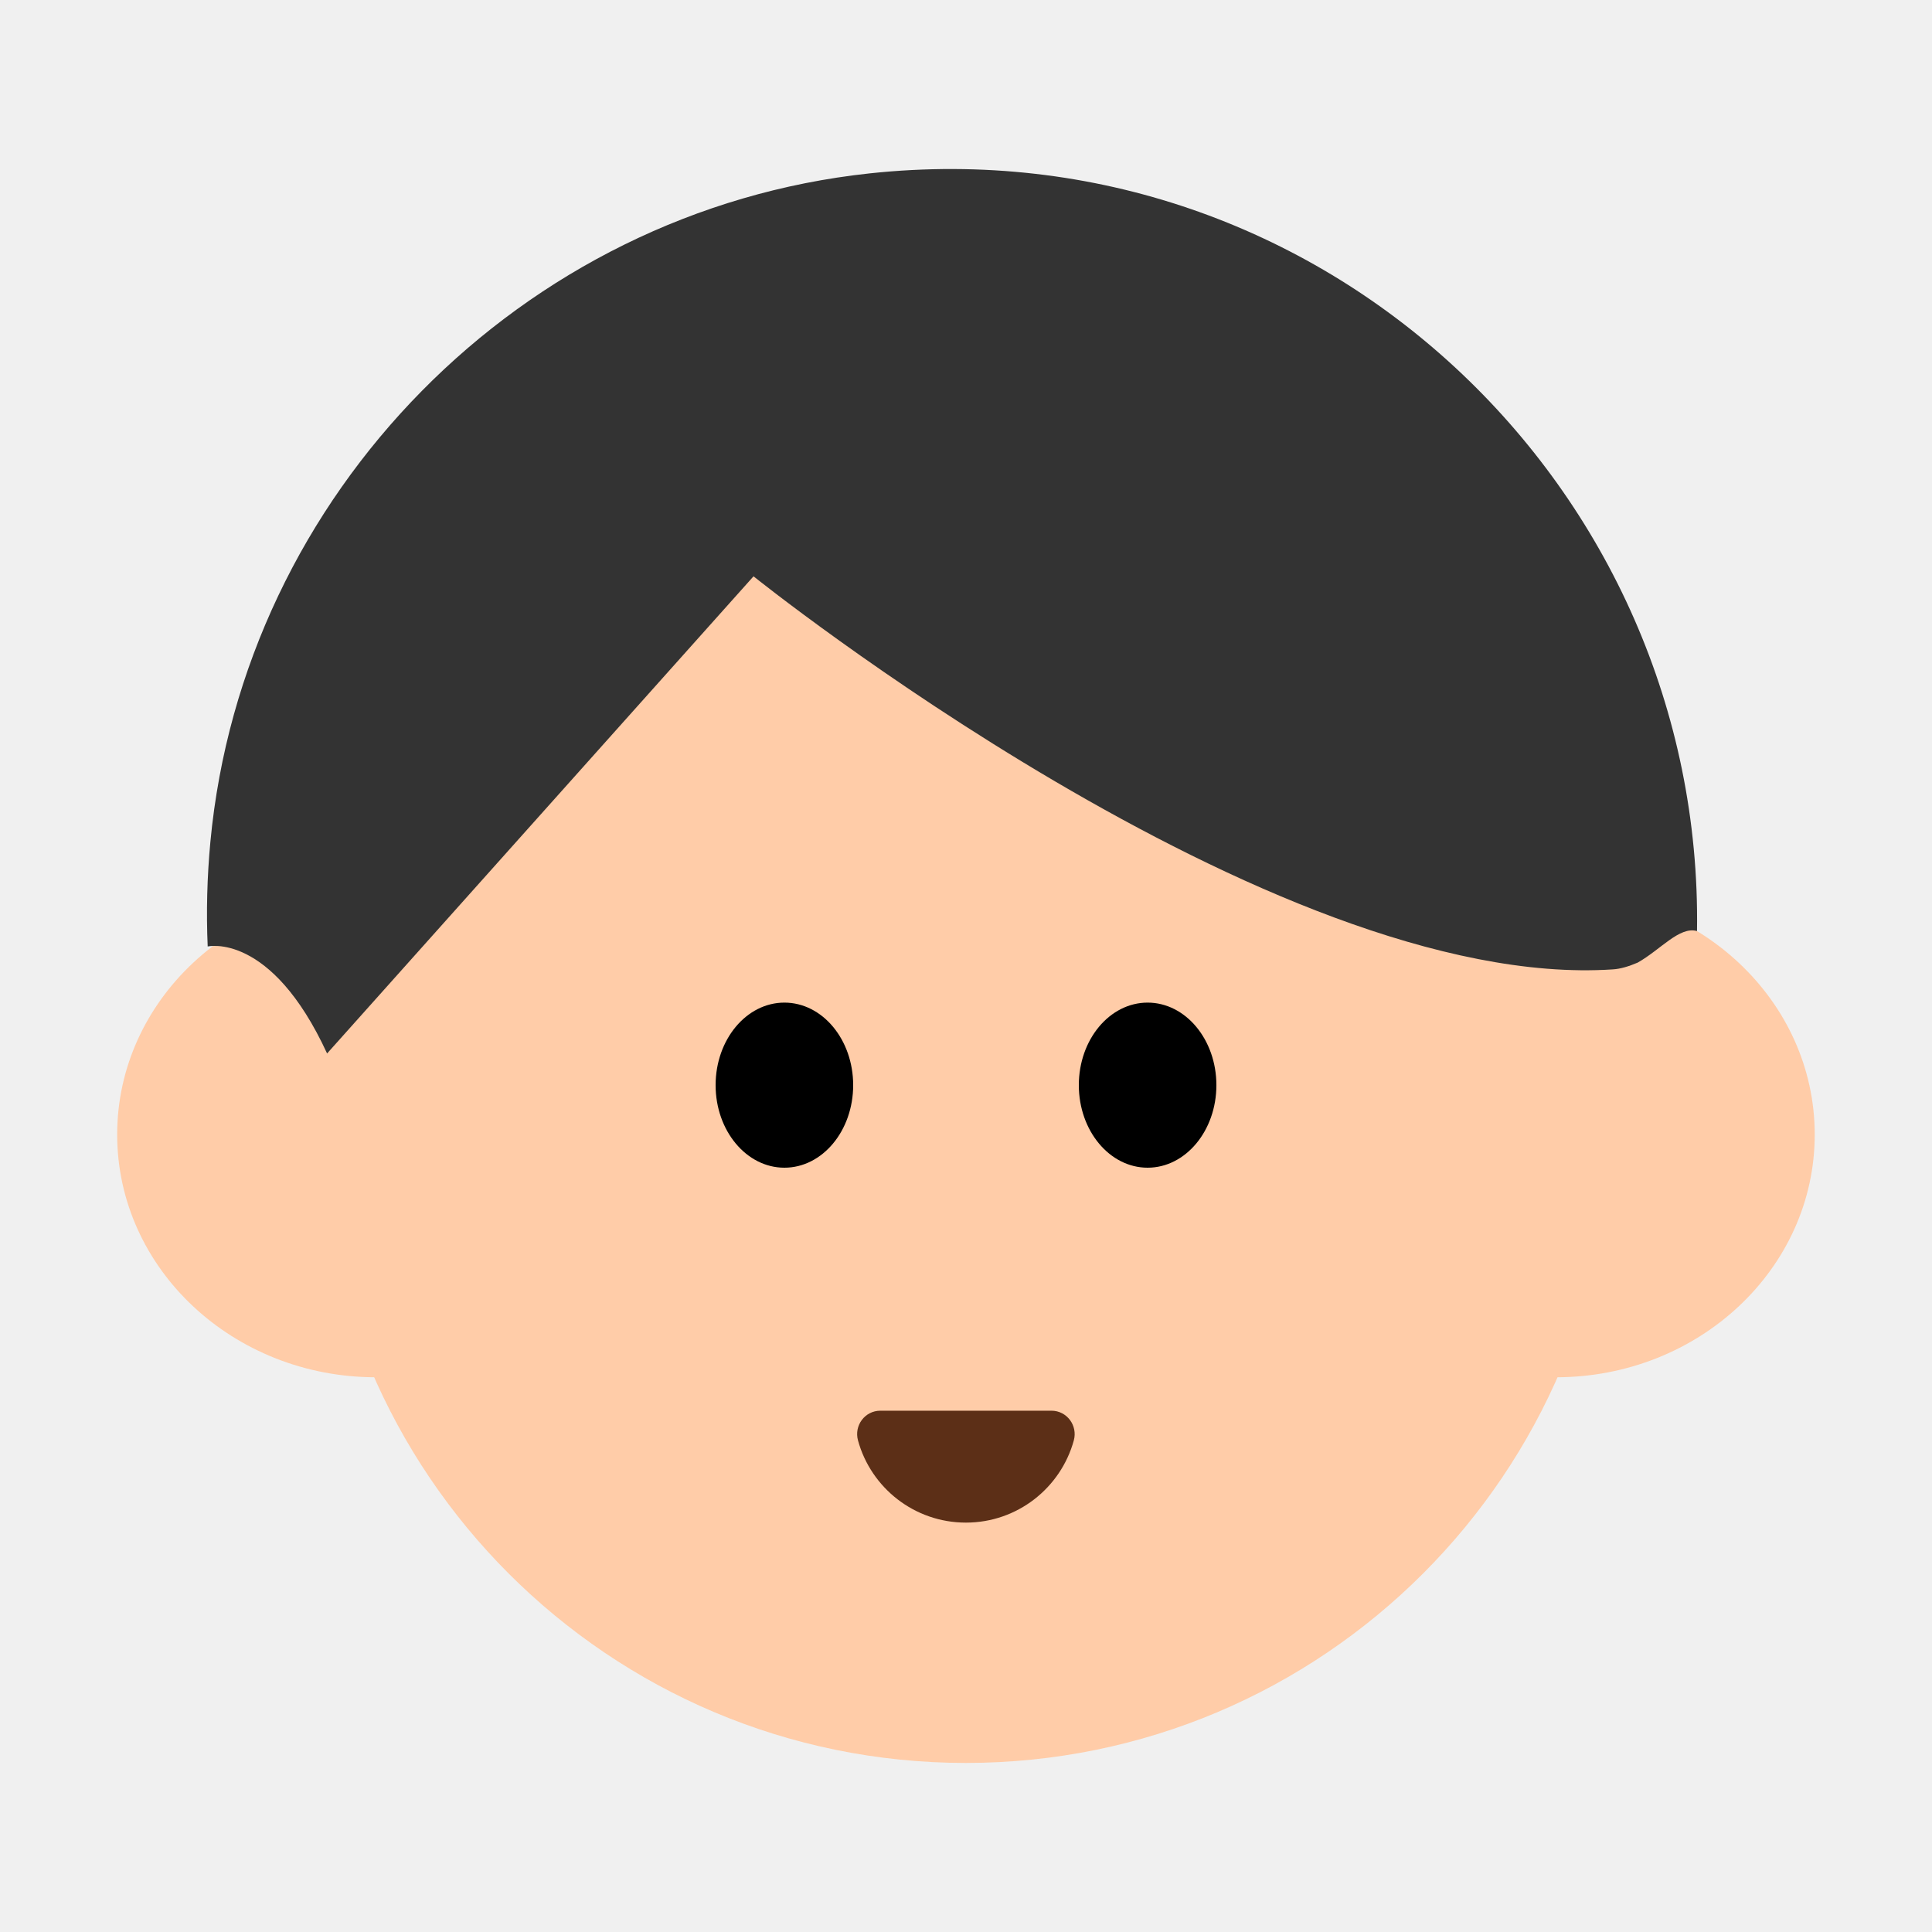
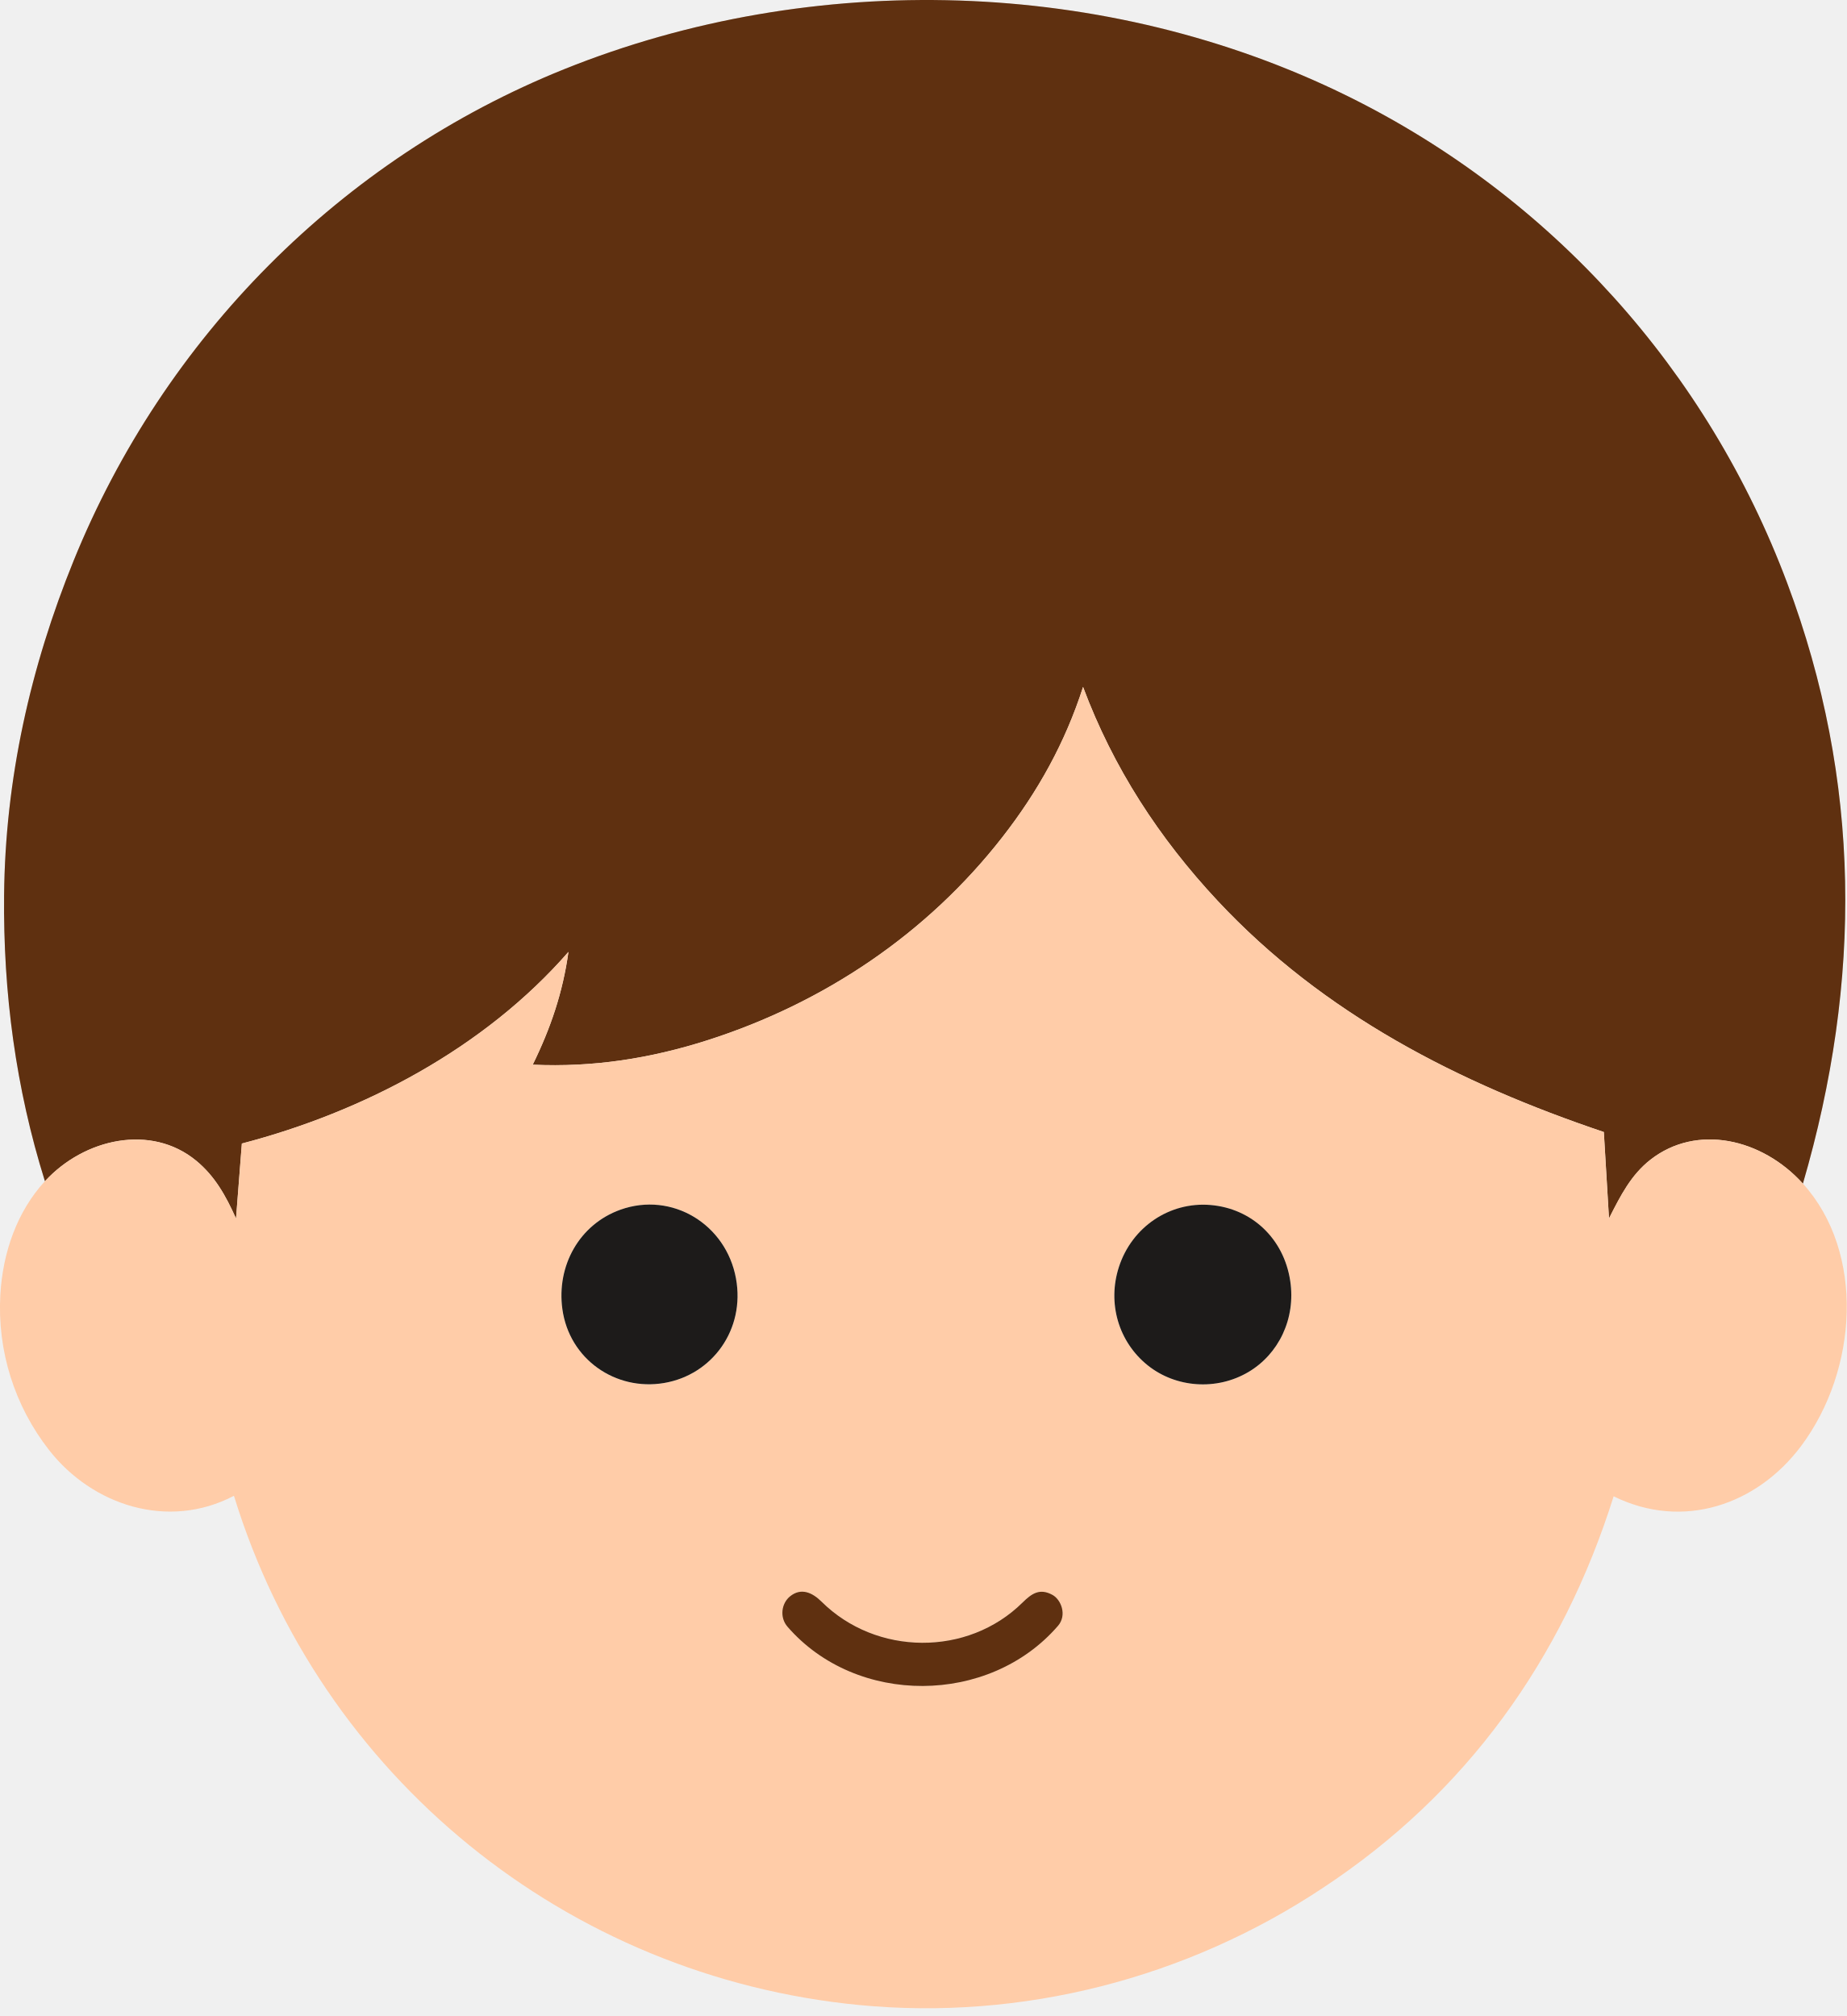
- <svg xmlns="http://www.w3.org/2000/svg" width="40" height="40" viewBox="0 0 40 40" fill="none">
-   <g clip-path="url(#clip0_765_9006)">
-     <path d="M19.997 36.5C27.389 36.5 33.381 30.508 33.381 23.116C33.381 15.725 27.389 9.732 19.997 9.732C12.605 9.732 6.613 15.725 6.613 23.116C6.613 30.508 12.605 36.5 19.997 36.5Z" fill="#FFCCA8" />
-     <path d="M7.784 28.515C10.743 28.515 13.142 26.265 13.142 23.49C13.142 20.715 10.743 18.465 7.784 18.465C4.825 18.465 2.426 20.715 2.426 23.49C2.426 26.265 4.825 28.515 7.784 28.515Z" fill="#FFCCA8" />
-     <path d="M32.214 28.515C35.173 28.515 37.572 26.265 37.572 23.49C37.572 20.715 35.173 18.465 32.214 18.465C29.254 18.465 26.855 20.715 26.855 23.49C26.855 26.265 29.254 28.515 32.214 28.515Z" fill="#FFCCA8" />
-     <path d="M35.135 19.277C35.27 10.088 27.364 2.585 18.002 3.59C10.801 4.363 5.035 10.216 4.356 17.427C4.287 18.16 4.269 18.884 4.3 19.596C4.3 19.596 5.608 19.285 6.772 21.811L15.601 11.932C15.601 11.932 26.319 20.541 33.393 20.07C33.549 20.061 33.729 20.006 33.906 19.93C34.378 19.665 34.773 19.172 35.135 19.277Z" fill="#333333" />
-     <path d="M16.24 24.176C17.027 24.176 17.664 23.411 17.664 22.467C17.664 21.523 17.027 20.758 16.24 20.758C15.454 20.758 14.816 21.523 14.816 22.467C14.816 23.411 15.454 24.176 16.24 24.176Z" fill="black" />
-     <path d="M23.76 24.176C24.546 24.176 25.184 23.411 25.184 22.467C25.184 21.523 24.546 20.758 23.76 20.758C22.974 20.758 22.336 21.523 22.336 22.467C22.336 23.411 22.974 24.176 23.76 24.176Z" fill="black" />
-     <path d="M21.769 29.207C22.089 29.207 22.317 29.515 22.232 29.823C21.962 30.804 21.064 31.524 19.998 31.524C18.932 31.524 18.033 30.804 17.764 29.823C17.679 29.514 17.906 29.207 18.227 29.207H21.771H21.769Z" fill="#5C2F17" />
+ <svg xmlns="http://www.w3.org/2000/svg" width="196" height="214" viewBox="0 0 196 214" fill="none">
+   <g clip-path="url(#clip0_1400_8933)">
+     <path d="M191.344 125.64C187.004 120.842 180.071 119.267 175.163 123.105C173.11 124.712 172.002 126.889 170.767 129.334L170.219 120.164C154.857 114.989 140.486 107.671 129.225 95.614C123.034 88.986 118.159 81.521 114.948 72.916C113.056 78.824 110.16 84.018 106.392 88.853C98.404 99.11 87.467 106.466 75.077 110.425C69.037 112.355 62.935 113.316 56.543 113.016C58.438 109.154 59.737 105.344 60.332 101.042C51.422 111.259 38.617 118.008 25.669 121.386L25.051 129.344C23.959 126.899 22.79 124.827 20.829 123.212C16.041 119.267 8.95 120.835 4.769 125.389C1.677 115.523 0.33 105.405 0.434 95.009C0.557 82.698 3.219 70.823 7.826 59.489C17.435 35.837 36.165 16.89 59.886 7.342C86.295 -3.288 117.457 -2.407 143.021 10.2C164.653 20.867 181.217 39.319 189.678 61.892C197.554 82.901 197.632 104.109 191.344 125.642V125.64Z" fill="#773C14" />
+     <path d="M191.344 125.64C187.004 120.842 180.071 119.267 175.163 123.105C173.11 124.712 172.002 126.889 170.767 129.334L170.219 120.164C154.857 114.989 140.486 107.671 129.225 95.614C123.034 88.986 118.159 81.521 114.948 72.916C113.056 78.824 110.16 84.018 106.392 88.853C98.404 99.11 87.467 106.466 75.077 110.425C69.037 112.355 62.935 113.316 56.543 113.016C58.438 109.154 59.737 105.344 60.332 101.042C51.422 111.259 38.617 118.008 25.669 121.386L25.051 129.344C23.959 126.899 22.79 124.827 20.829 123.212C16.041 119.267 8.95 120.835 4.769 125.389C1.677 115.523 0.33 105.405 0.434 95.009C0.557 82.698 3.219 70.823 7.826 59.489C17.435 35.837 36.165 16.89 59.886 7.342C86.295 -3.288 117.457 -2.407 143.021 10.2C164.653 20.867 181.217 39.319 189.678 61.892C197.554 82.901 197.632 104.109 191.344 125.642V125.64Z" fill="black" fill-opacity="0.2" />
+     <path d="M191.344 125.64C197.956 132.951 197.19 145.421 191.16 153.49C186.494 159.733 178.626 162.466 171.258 158.836C165.799 176.172 155.609 190.362 140.448 200.37C125.93 210.031 108.457 214.501 91.209 212.838C60.115 209.838 33.98 188.588 24.829 158.781C17.839 162.438 9.798 159.795 5.208 153.925C1.552 149.25 -0.302 143.401 0.035 137.449C0.29 132.942 1.814 128.602 4.764 125.39C8.948 120.835 16.039 119.267 20.825 123.212C22.785 124.827 23.955 126.899 25.046 129.344L25.665 121.386C38.612 118.008 51.418 111.259 60.328 101.043C59.733 105.344 58.433 109.154 56.539 113.016C62.931 113.316 69.032 112.355 75.073 110.425C87.462 106.466 98.399 99.11 106.388 88.854C110.156 84.016 113.049 78.822 114.944 72.916C118.154 81.522 123.032 88.986 129.221 95.614C140.484 107.673 154.853 114.989 170.214 120.164L170.762 129.334C171.995 126.89 173.106 124.712 175.158 123.105C180.067 119.267 187 120.84 191.339 125.64H191.344ZM78.11 135.712C77.054 129.939 71.309 126.46 65.846 128.413C61.473 129.975 59.057 134.371 59.685 138.958C60.415 144.282 65.331 147.684 70.487 146.808C75.604 145.938 79.1 141.119 78.11 135.715V135.712ZM136.933 135.979C136.253 131.451 132.726 128.269 128.474 127.912C124.223 127.556 120.124 130.256 118.752 134.489C117.504 138.332 118.712 142.454 121.815 144.937C124.78 147.308 129.108 147.648 132.507 145.634C135.696 143.744 137.536 139.988 136.933 135.979ZM112.277 172.591C113.276 171.433 112.601 169.792 111.698 169.298C110.349 168.563 109.504 169.142 108.512 170.12C102.701 175.862 92.997 175.773 87.2 170.025C86.194 169.029 85.013 168.514 83.853 169.447C82.934 170.186 82.714 171.679 83.581 172.681C90.901 181.116 104.98 181.033 112.275 172.588L112.277 172.591Z" fill="#FFCCA8" />
+     <path d="M136.934 135.979C137.536 139.988 135.698 143.741 132.507 145.634C129.108 147.648 124.78 147.308 121.816 144.937C118.709 142.452 117.505 138.332 118.752 134.489C120.124 130.256 124.116 127.546 128.475 127.912C132.833 128.279 136.253 131.453 136.934 135.979Z" fill="#1D1B1A" />
+     <path d="M78.11 135.713C79.098 141.117 75.604 145.936 70.488 146.805C65.331 147.682 60.415 144.283 59.685 138.956C59.057 134.371 61.474 129.975 65.846 128.411C71.31 126.46 77.055 129.937 78.11 135.71V135.713Z" fill="#1D1B1A" />
+     <path d="M112.277 172.591C104.982 181.036 90.904 181.118 83.583 172.683C82.714 171.681 82.934 170.188 83.855 169.449C85.015 168.516 86.196 169.029 87.202 170.028C92.999 175.775 102.7 175.865 108.514 170.122C109.506 169.142 110.352 168.563 111.7 169.3C112.603 169.792 113.278 171.436 112.279 172.593L112.277 172.591Z" fill="#773C14" />
+     <path d="M112.277 172.591C104.982 181.036 90.904 181.118 83.583 172.683C82.714 171.681 82.934 170.188 83.855 169.449C85.015 168.516 86.196 169.029 87.202 170.028C92.999 175.775 102.7 175.865 108.514 170.122C109.506 169.142 110.352 168.563 111.7 169.3C112.603 169.792 113.278 171.436 112.279 172.593L112.277 172.591Z" fill="black" fill-opacity="0.2" />
  </g>
  <defs>
-     <clipPath id="clip0_765_9006">
-       <rect width="40" height="40" fill="white" />
+     <clipPath id="clip0_1400_8933">
+       <rect width="196" height="213.178" fill="white" />
    </clipPath>
  </defs>
</svg>
